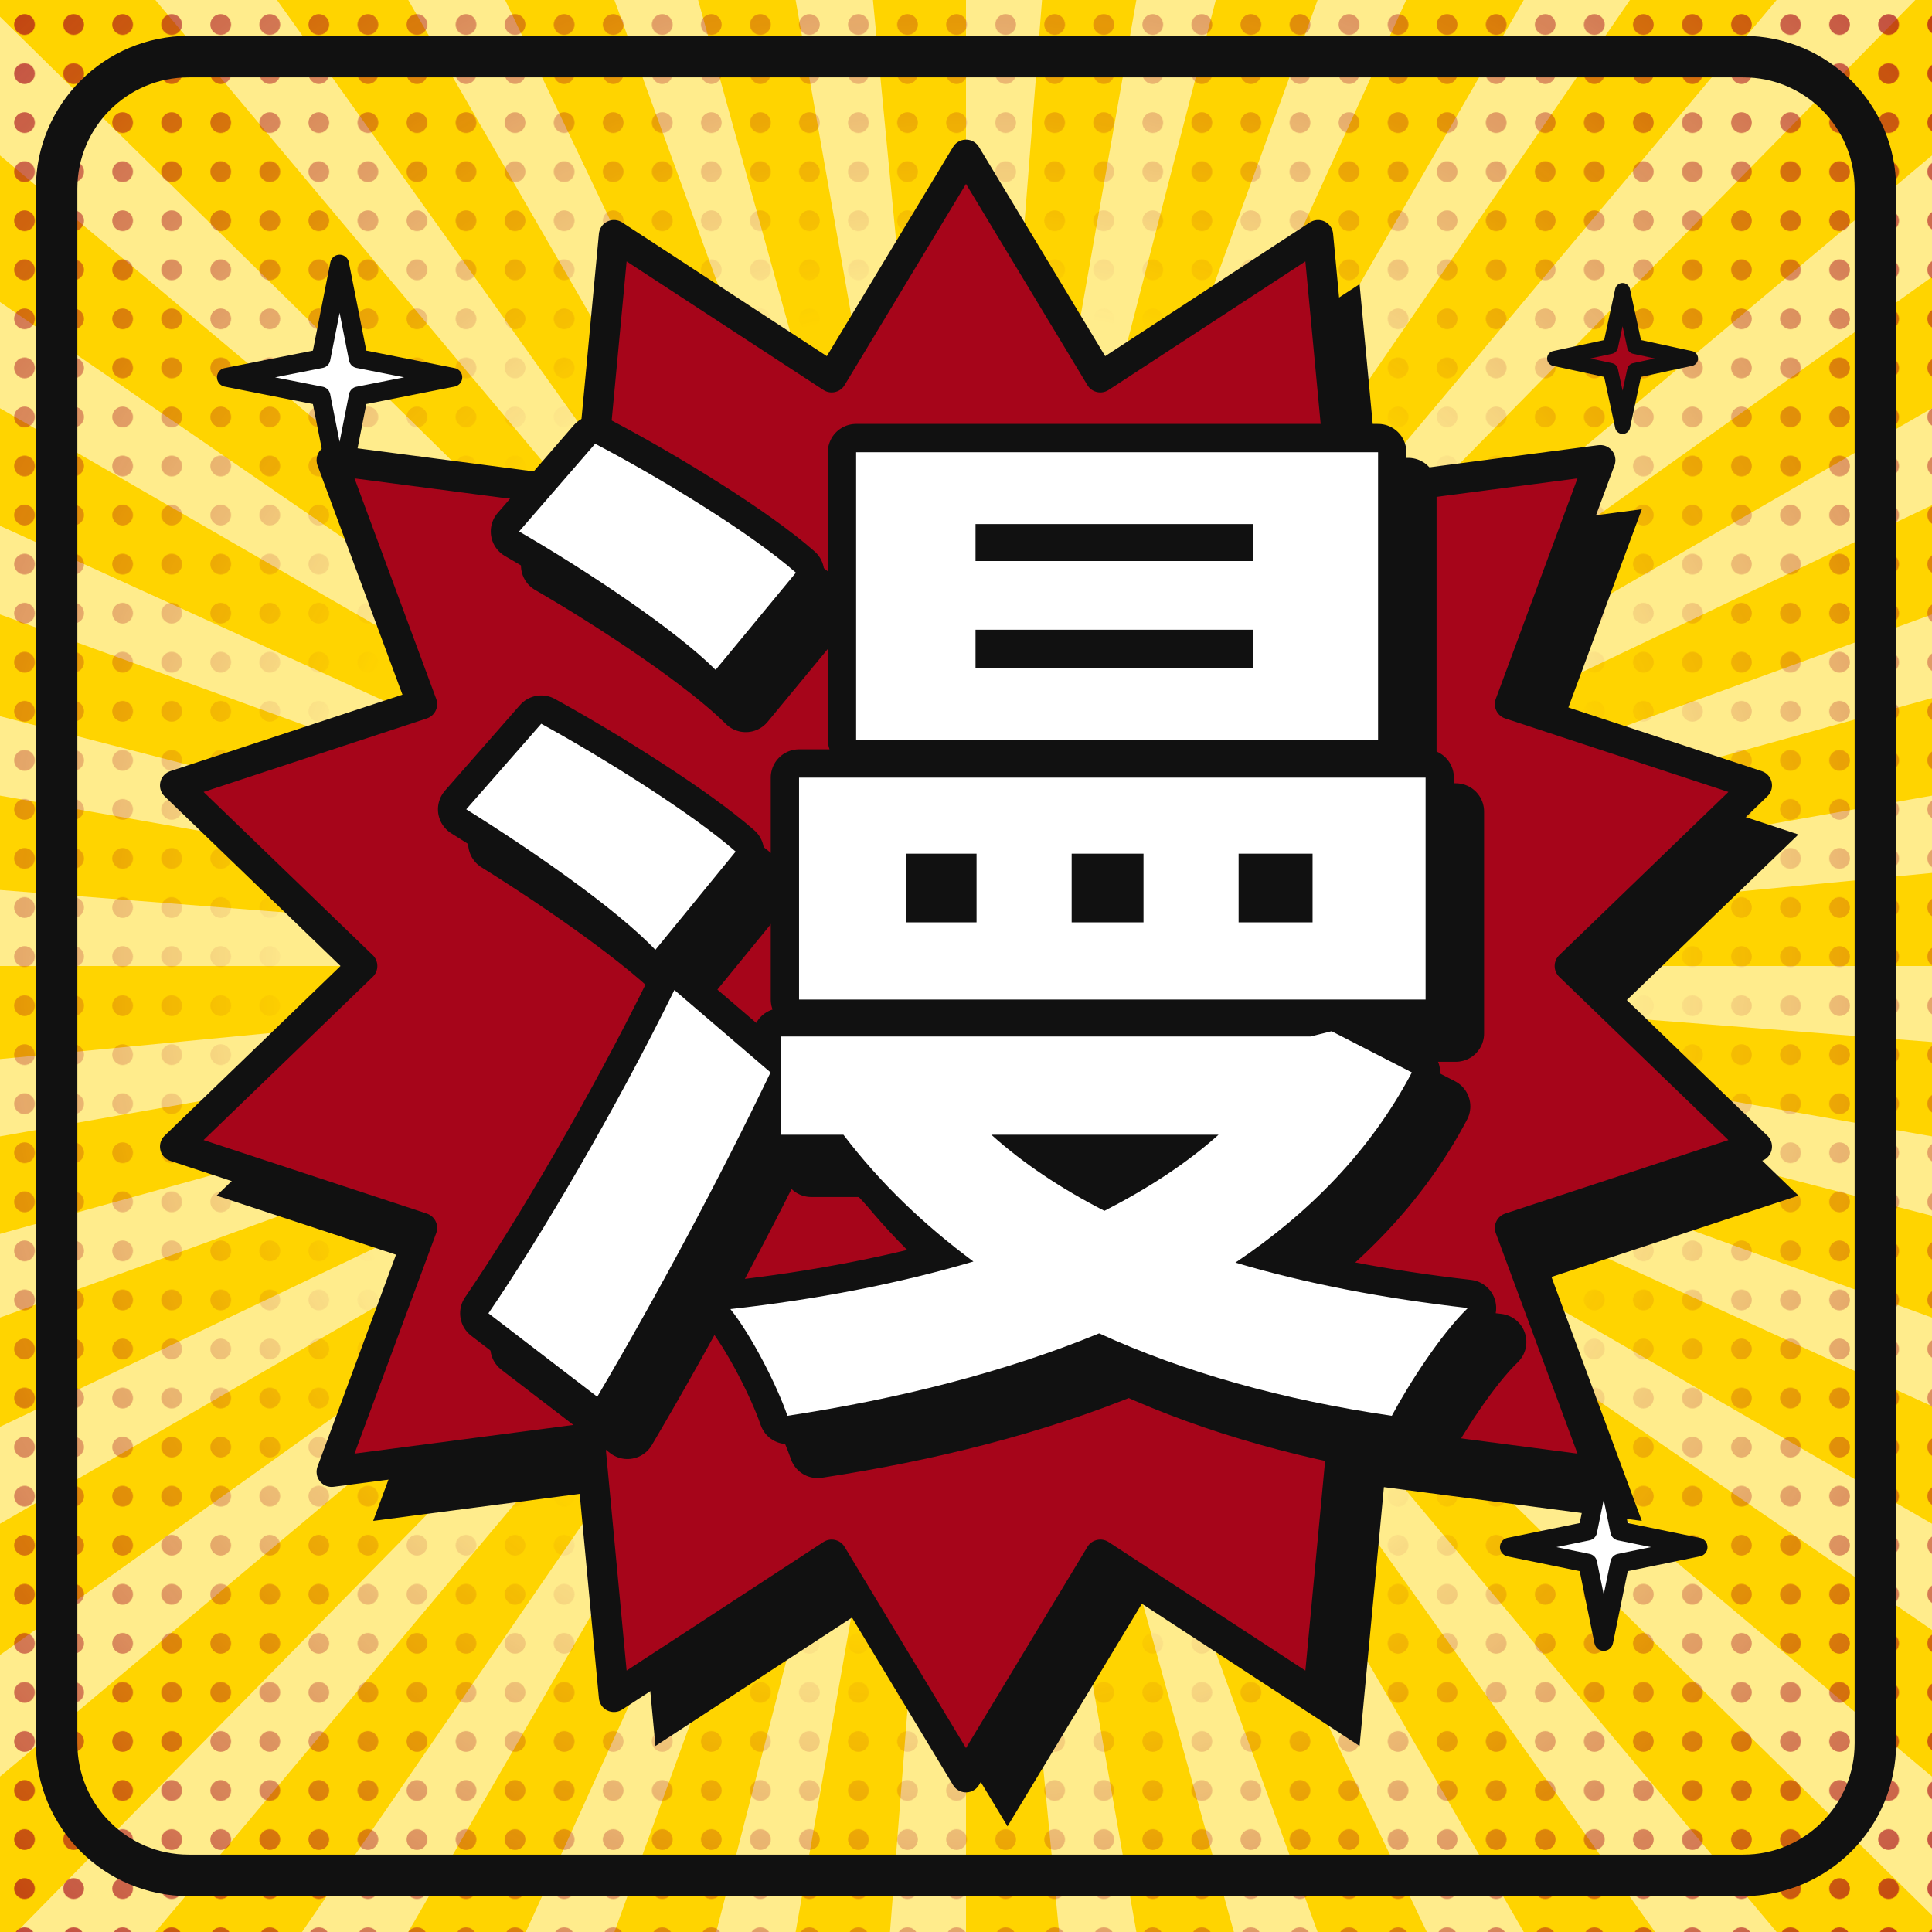
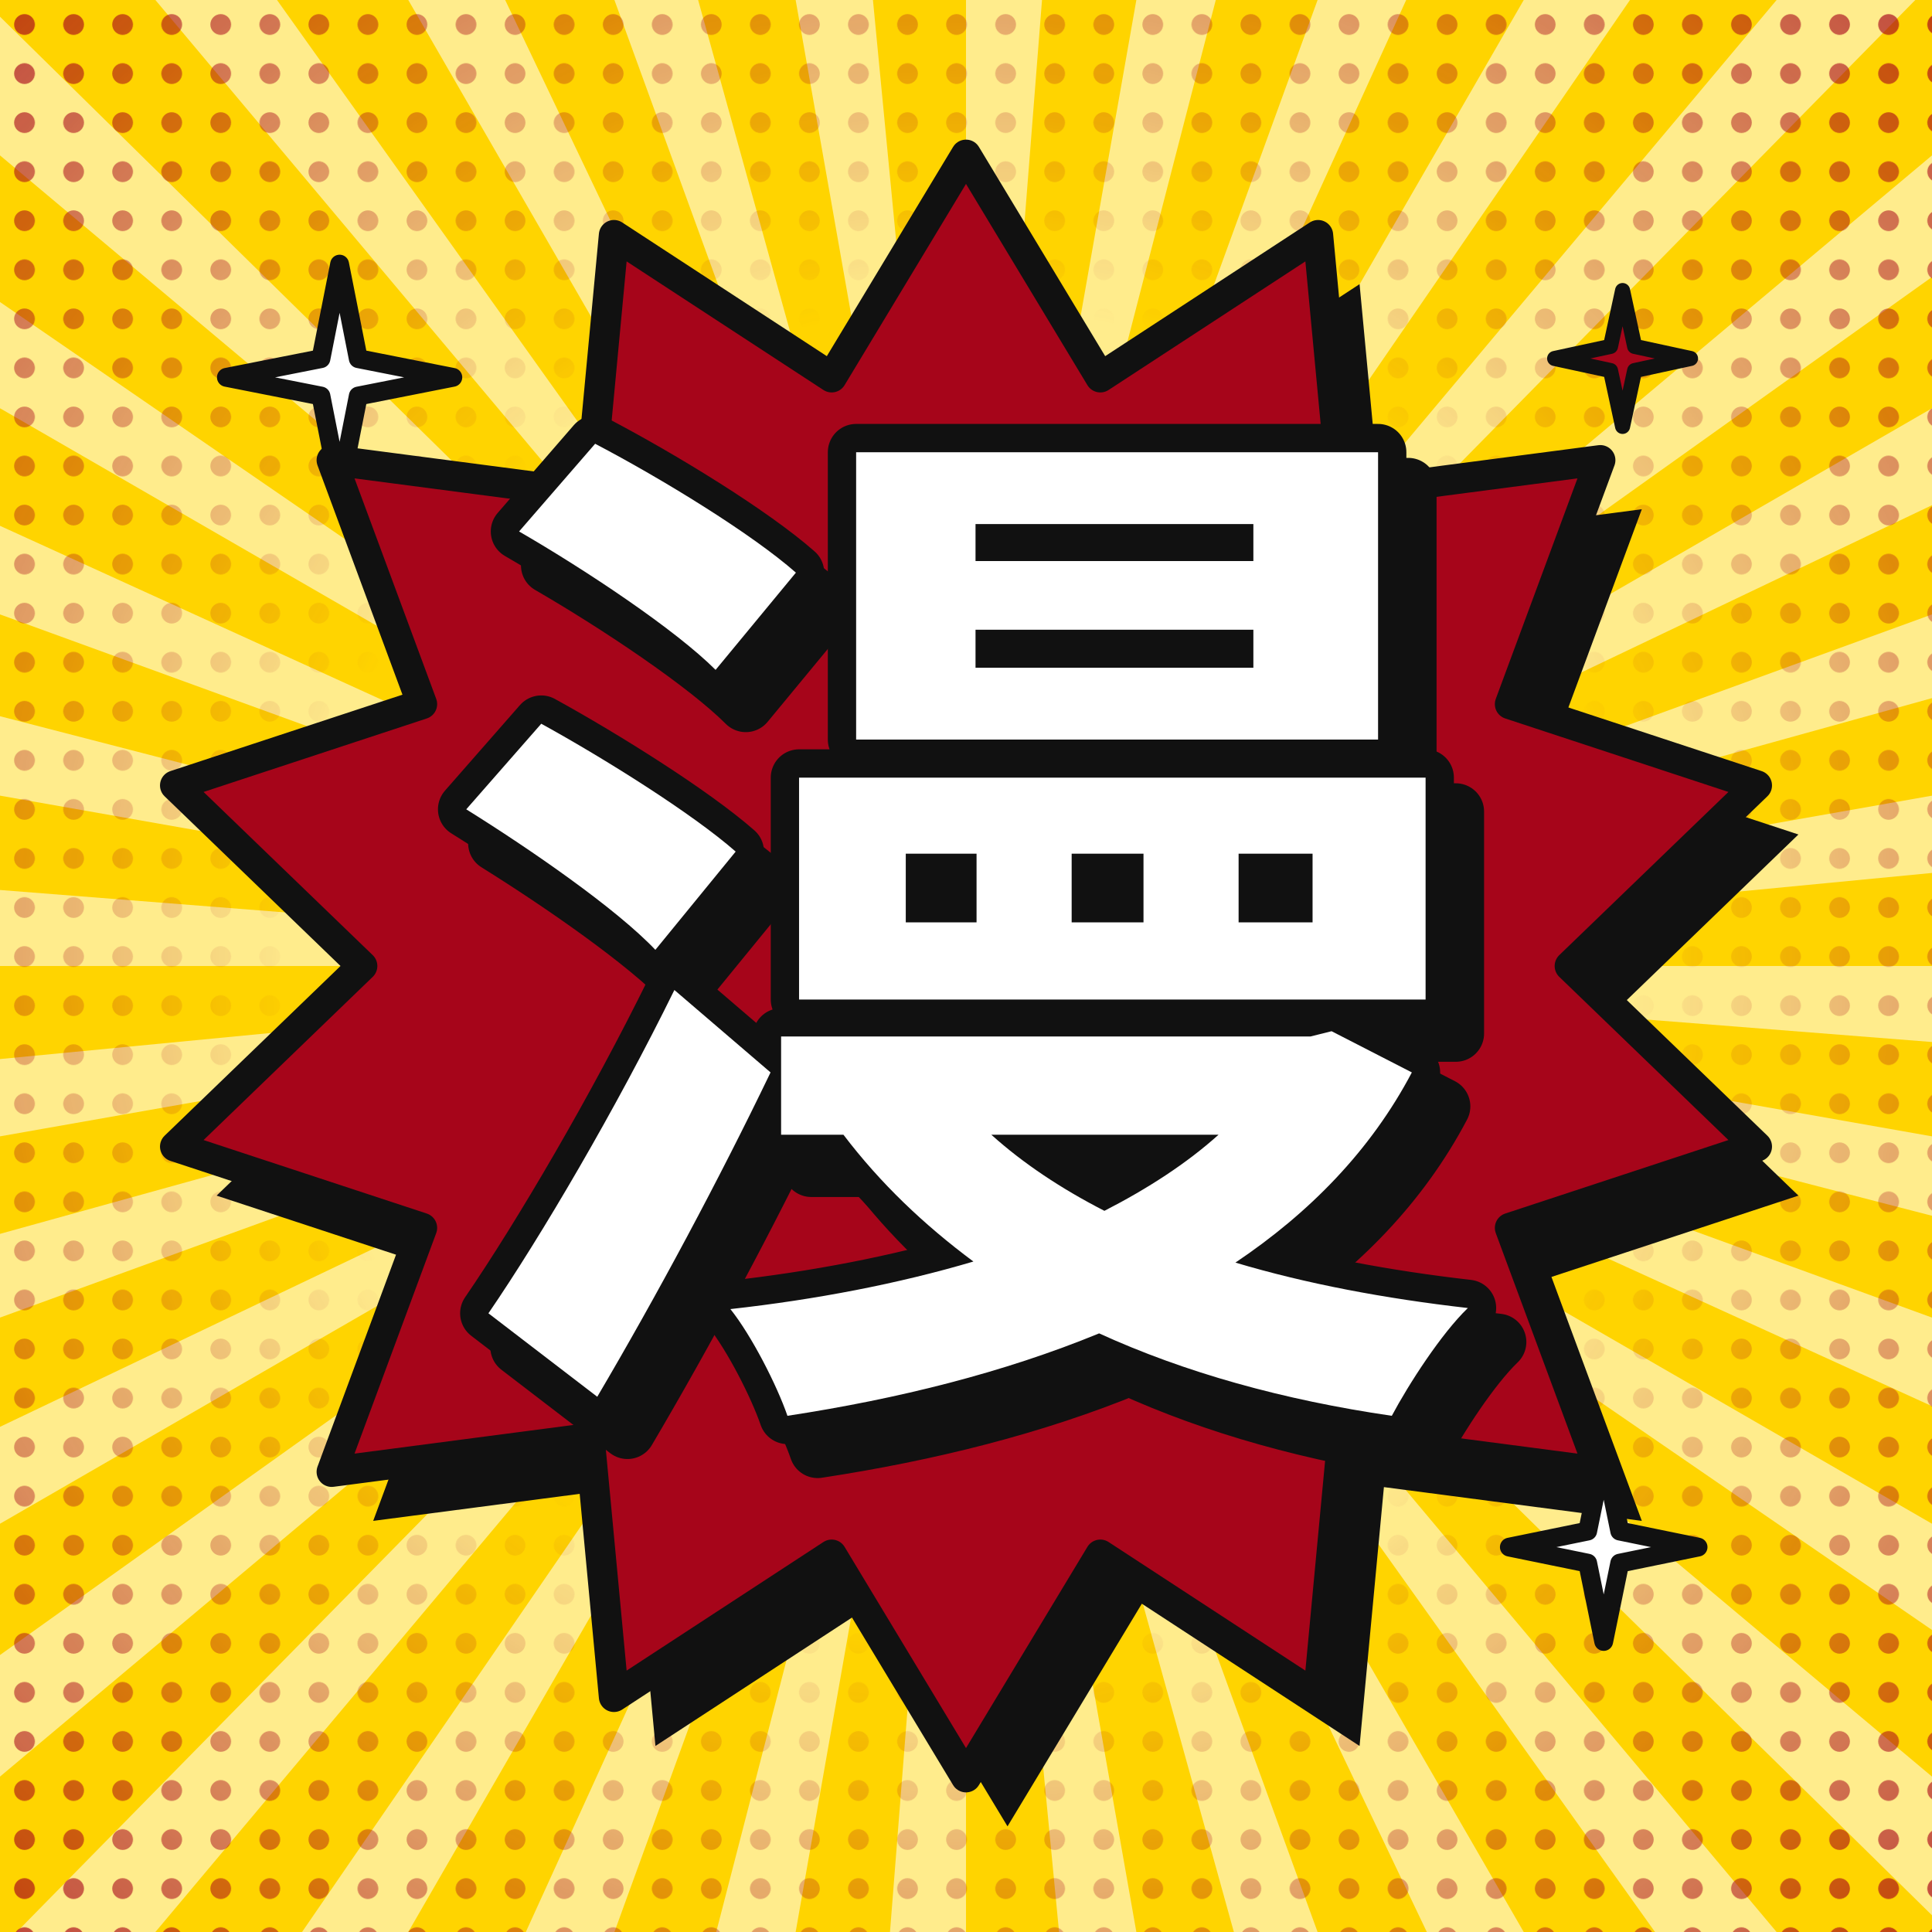
<svg xmlns="http://www.w3.org/2000/svg" width="1024" height="1024" viewBox="0 0 1024 1024">
  <defs>
    <pattern id="dots" width="26" height="26" patternUnits="userSpaceOnUse">
      <circle cx="13" cy="13" r="5.5" fill="#a6051a" />
    </pattern>
    <radialGradient id="fade" cx="50%" cy="50%" r="75%">
      <stop offset="0.45" stop-color="#000" />
      <stop offset="1" stop-color="#fff" />
    </radialGradient>
    <mask id="m">
      <rect width="1024" height="1024" fill="url(#fade)" />
    </mask>
  </defs>
  <rect width="1024" height="1024" fill="#ffd400" />
  <g fill="#ffffff" fill-opacity="0.55">
    <polygon points="512,512 1412.0,512.0 1409.2,582.6" />
    <polygon points="512,512 1398.3,668.3 1383.3,737.3" />
    <polygon points="512,512 1357.7,819.8 1331.0,885.2" />
    <polygon points="512,512 1291.4,962.0 1253.7,1021.8" />
    <polygon points="512,512 1201.4,1090.5 1153.9,1142.8" />
    <polygon points="512,512 1090.5,1201.4 1034.6,1244.7" />
    <polygon points="512,512 962.0,1291.4 899.5,1324.3" />
    <polygon points="512,512 819.8,1357.7 752.5,1379.3" />
    <polygon points="512,512 668.3,1398.3 598.3,1407.9" />
    <polygon points="512,512 512.0,1412.0 441.4,1409.2" />
    <polygon points="512,512 355.7,1398.3 286.7,1383.3" />
    <polygon points="512,512 204.2,1357.7 138.8,1331.0" />
    <polygon points="512,512 62.0,1291.4 2.2,1253.7" />
    <polygon points="512,512 -66.5,1201.4 -118.8,1153.9" />
    <polygon points="512,512 -177.4,1090.5 -220.7,1034.6" />
    <polygon points="512,512 -267.4,962.0 -300.3,899.5" />
    <polygon points="512,512 -333.7,819.8 -355.3,752.5" />
    <polygon points="512,512 -374.3,668.3 -383.9,598.3" />
    <polygon points="512,512 -388.0,512.0 -385.2,441.4" />
    <polygon points="512,512 -374.3,355.7 -359.3,286.7" />
    <polygon points="512,512 -333.7,204.2 -307.0,138.8" />
    <polygon points="512,512 -267.4,62.0 -229.7,2.2" />
    <polygon points="512,512 -177.4,-66.5 -129.9,-118.8" />
    <polygon points="512,512 -66.5,-177.4 -10.6,-220.7" />
    <polygon points="512,512 62.0,-267.4 124.5,-300.3" />
    <polygon points="512,512 204.2,-333.7 271.5,-355.3" />
    <polygon points="512,512 355.7,-374.3 425.7,-383.9" />
    <polygon points="512,512 512.0,-388.0 582.6,-385.2" />
    <polygon points="512,512 668.3,-374.3 737.3,-359.3" />
    <polygon points="512,512 819.8,-333.7 885.2,-307.0" />
    <polygon points="512,512 962.0,-267.4 1021.8,-229.7" />
    <polygon points="512,512 1090.5,-177.4 1142.8,-129.9" />
    <polygon points="512,512 1201.4,-66.5 1244.7,-10.6" />
    <polygon points="512,512 1291.4,62.0 1324.3,124.5" />
    <polygon points="512,512 1357.7,204.2 1379.3,271.5" />
    <polygon points="512,512 1398.3,355.7 1407.9,425.7" />
  </g>
  <rect width="1024" height="1024" fill="url(#dots)" mask="url(#m)" opacity="0.8" />
  <polygon points="512.0,82.0 583.2,200.0 698.6,124.6 711.5,261.8 848.2,243.9 800.3,373.2 931.2,416.3 832.0,512.0 931.2,607.7 800.3,650.8 848.2,780.1 711.5,762.2 698.6,899.4 583.2,824.0 512.0,942.0 440.8,824.0 325.4,899.4 312.5,762.2 175.8,780.1 223.7,650.8 92.8,607.7 192.0,512.0 92.8,416.3 223.7,373.2 175.8,243.9 312.5,261.8 325.4,124.6 440.8,200.0" fill="#111" transform="translate(22,26)" />
  <polygon points="512.0,82.0 583.2,200.0 698.6,124.6 711.5,261.8 848.2,243.9 800.3,373.2 931.2,416.3 832.0,512.0 931.2,607.7 800.3,650.8 848.2,780.1 711.5,762.2 698.6,899.4 583.2,824.0 512.0,942.0 440.8,824.0 325.4,899.4 312.5,762.2 175.8,780.1 223.7,650.8 92.8,607.7 192.0,512.0 92.8,416.3 223.7,373.2 175.8,243.9 312.5,261.8 325.4,124.6 440.8,200.0" fill="#a6051a" stroke="#111" stroke-width="16" stroke-linejoin="round" />
  <text x="512" y="700" font-family="Hiragino Sans GB, STHeiti, PingFang TC, sans-serif" font-size="560" font-weight="900" text-anchor="middle" fill="#111" transform="translate(16,18)" stroke="#111" stroke-width="30" stroke-linejoin="round">漫</text>
  <text x="512" y="700" font-family="Hiragino Sans GB, STHeiti, PingFang TC, sans-serif" font-size="560" font-weight="900" text-anchor="middle" fill="#fff" stroke="#111" stroke-width="30" stroke-linejoin="round" paint-order="stroke">漫</text>
  <polygon points="180.0,140.0 189.9,190.1 240.0,200.0 189.9,209.9 180.0,260.0 170.1,209.9 120.0,200.0 170.1,190.1" fill="#fff" stroke="#111" stroke-width="10" stroke-linejoin="round" />
  <polygon points="850.0,770.0 858.5,811.5 900.0,820.0 858.5,828.5 850.0,870.0 841.5,828.5 800.0,820.0 841.5,811.5" fill="#fff" stroke="#111" stroke-width="10" stroke-linejoin="round" />
  <polygon points="860.0,154.0 866.4,183.6 896.0,190.0 866.4,196.4 860.0,226.0 853.6,196.4 824.0,190.0 853.6,183.6" fill="#a6051a" stroke="#111" stroke-width="8" stroke-linejoin="round" />
-   <rect x="30" y="30" width="964" height="964" rx="70" fill="none" stroke="#111" stroke-width="22" />
</svg>
